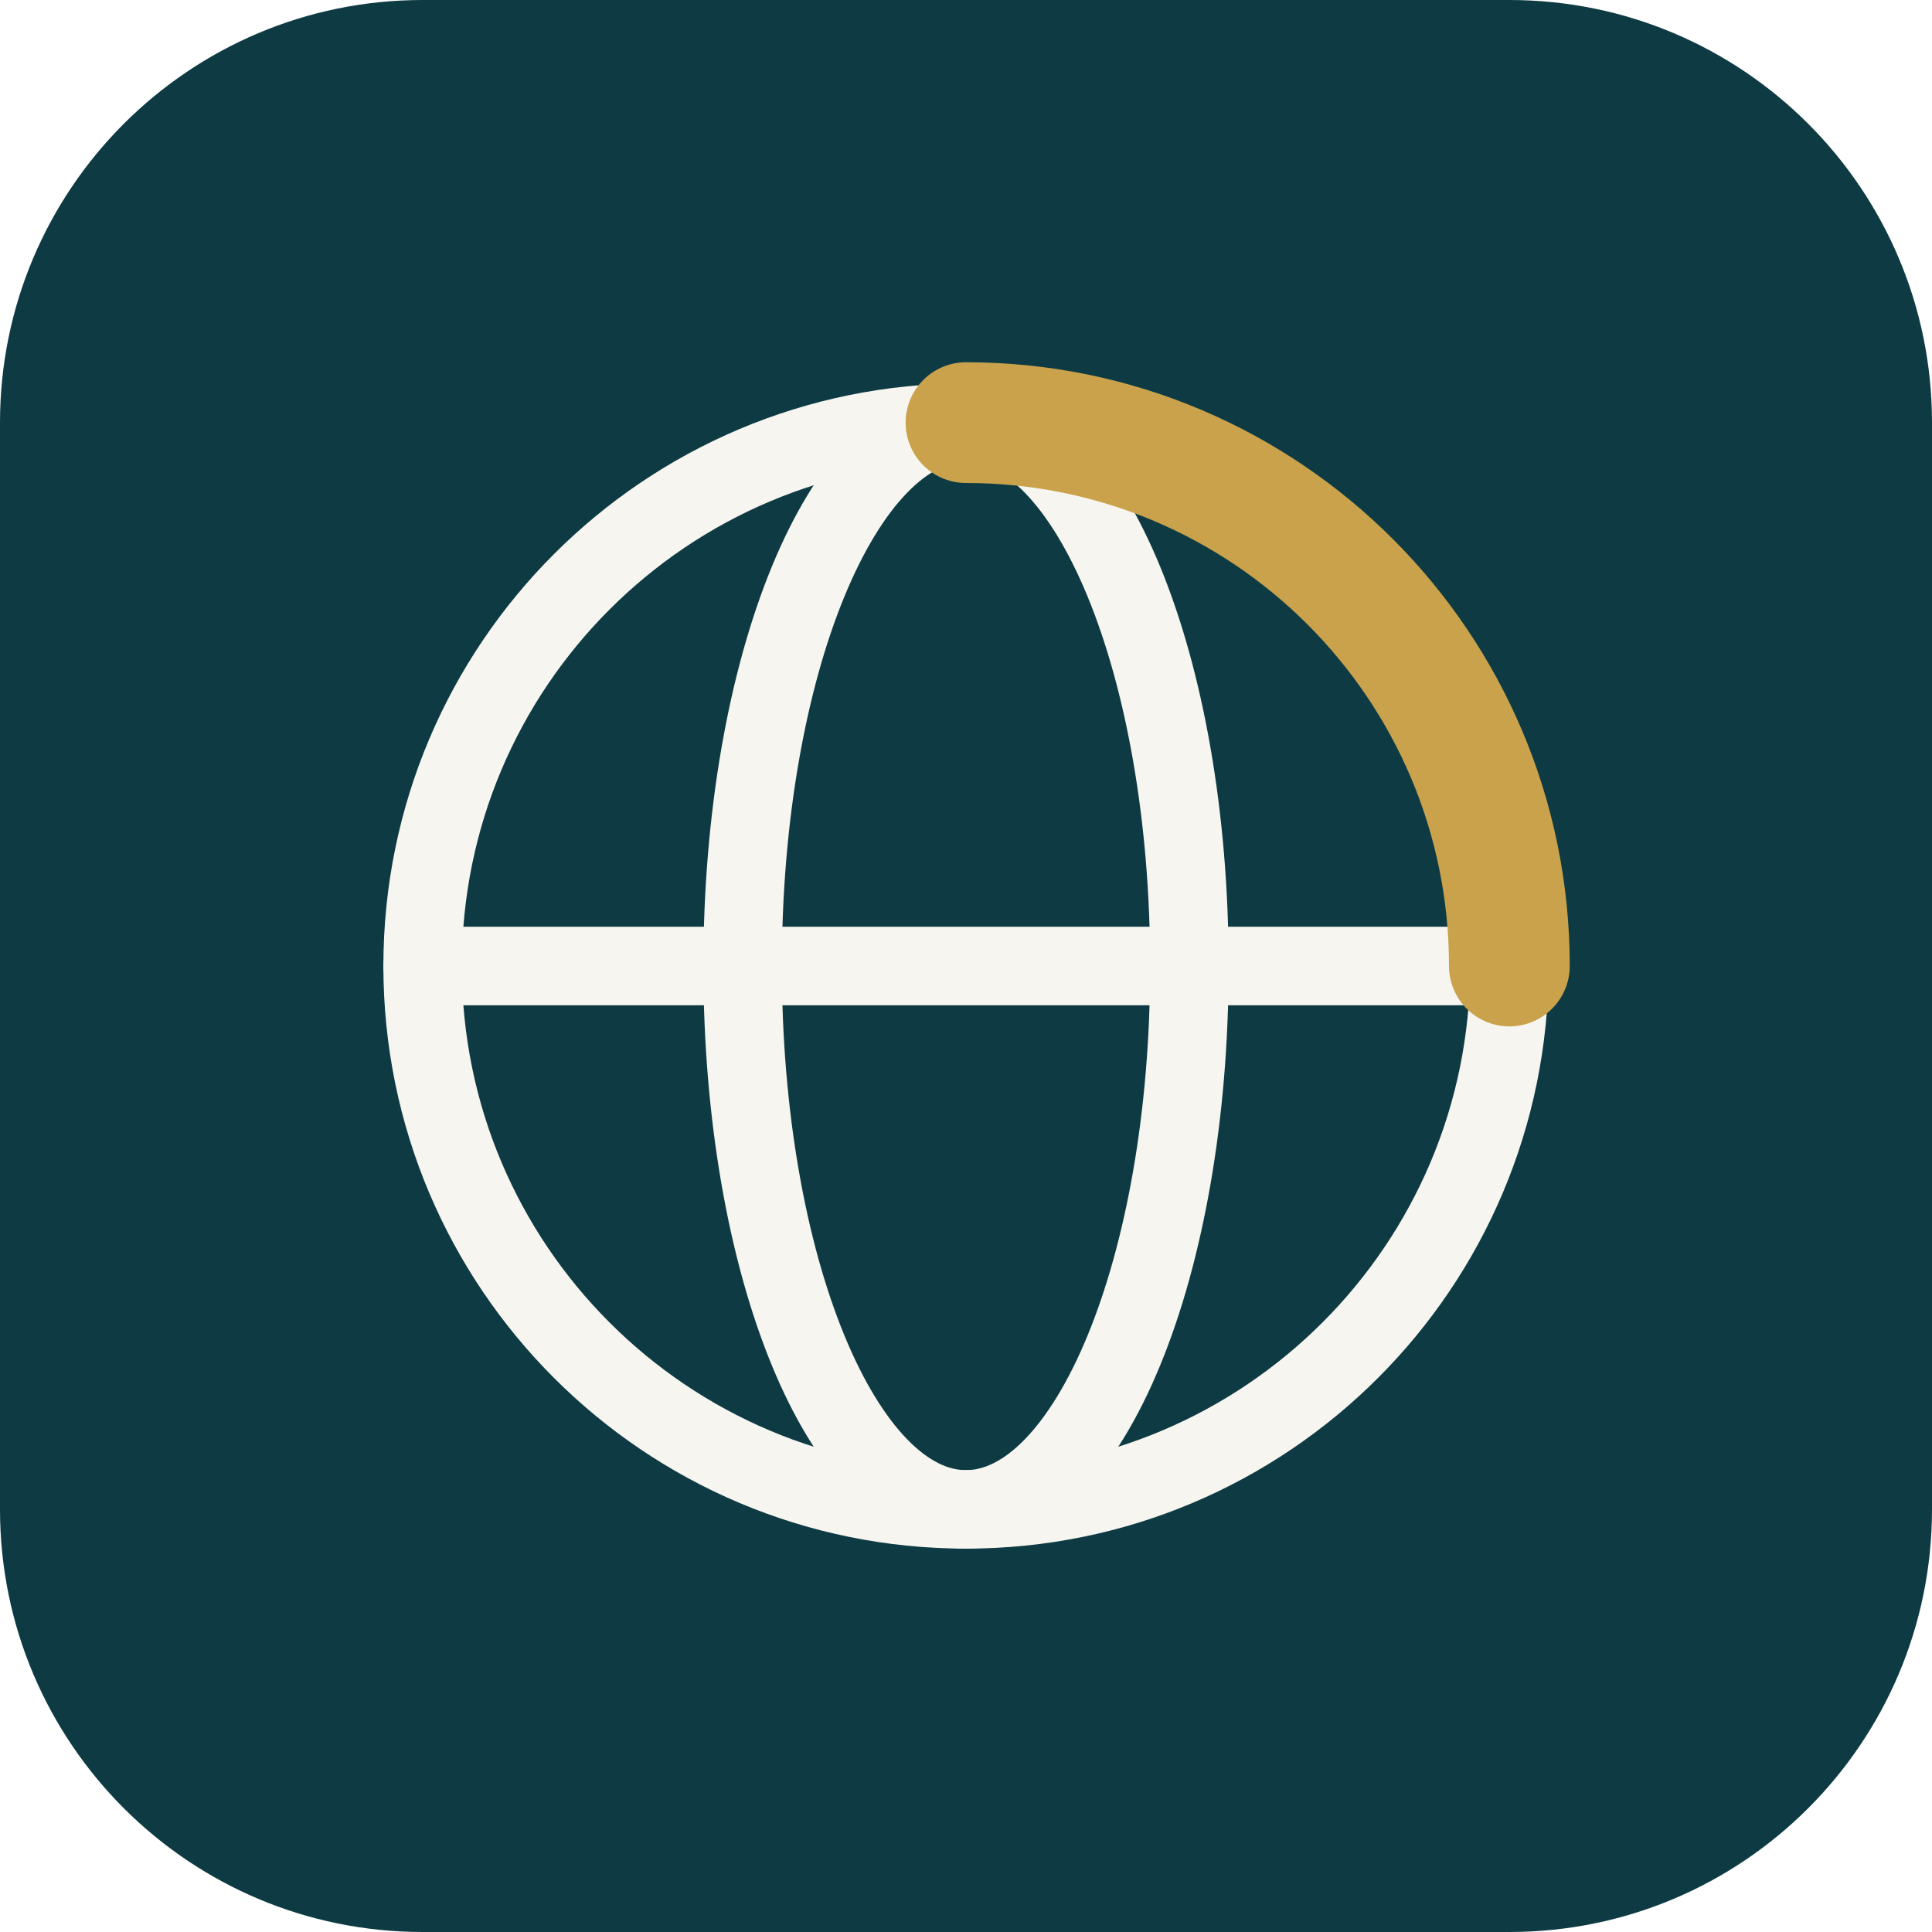
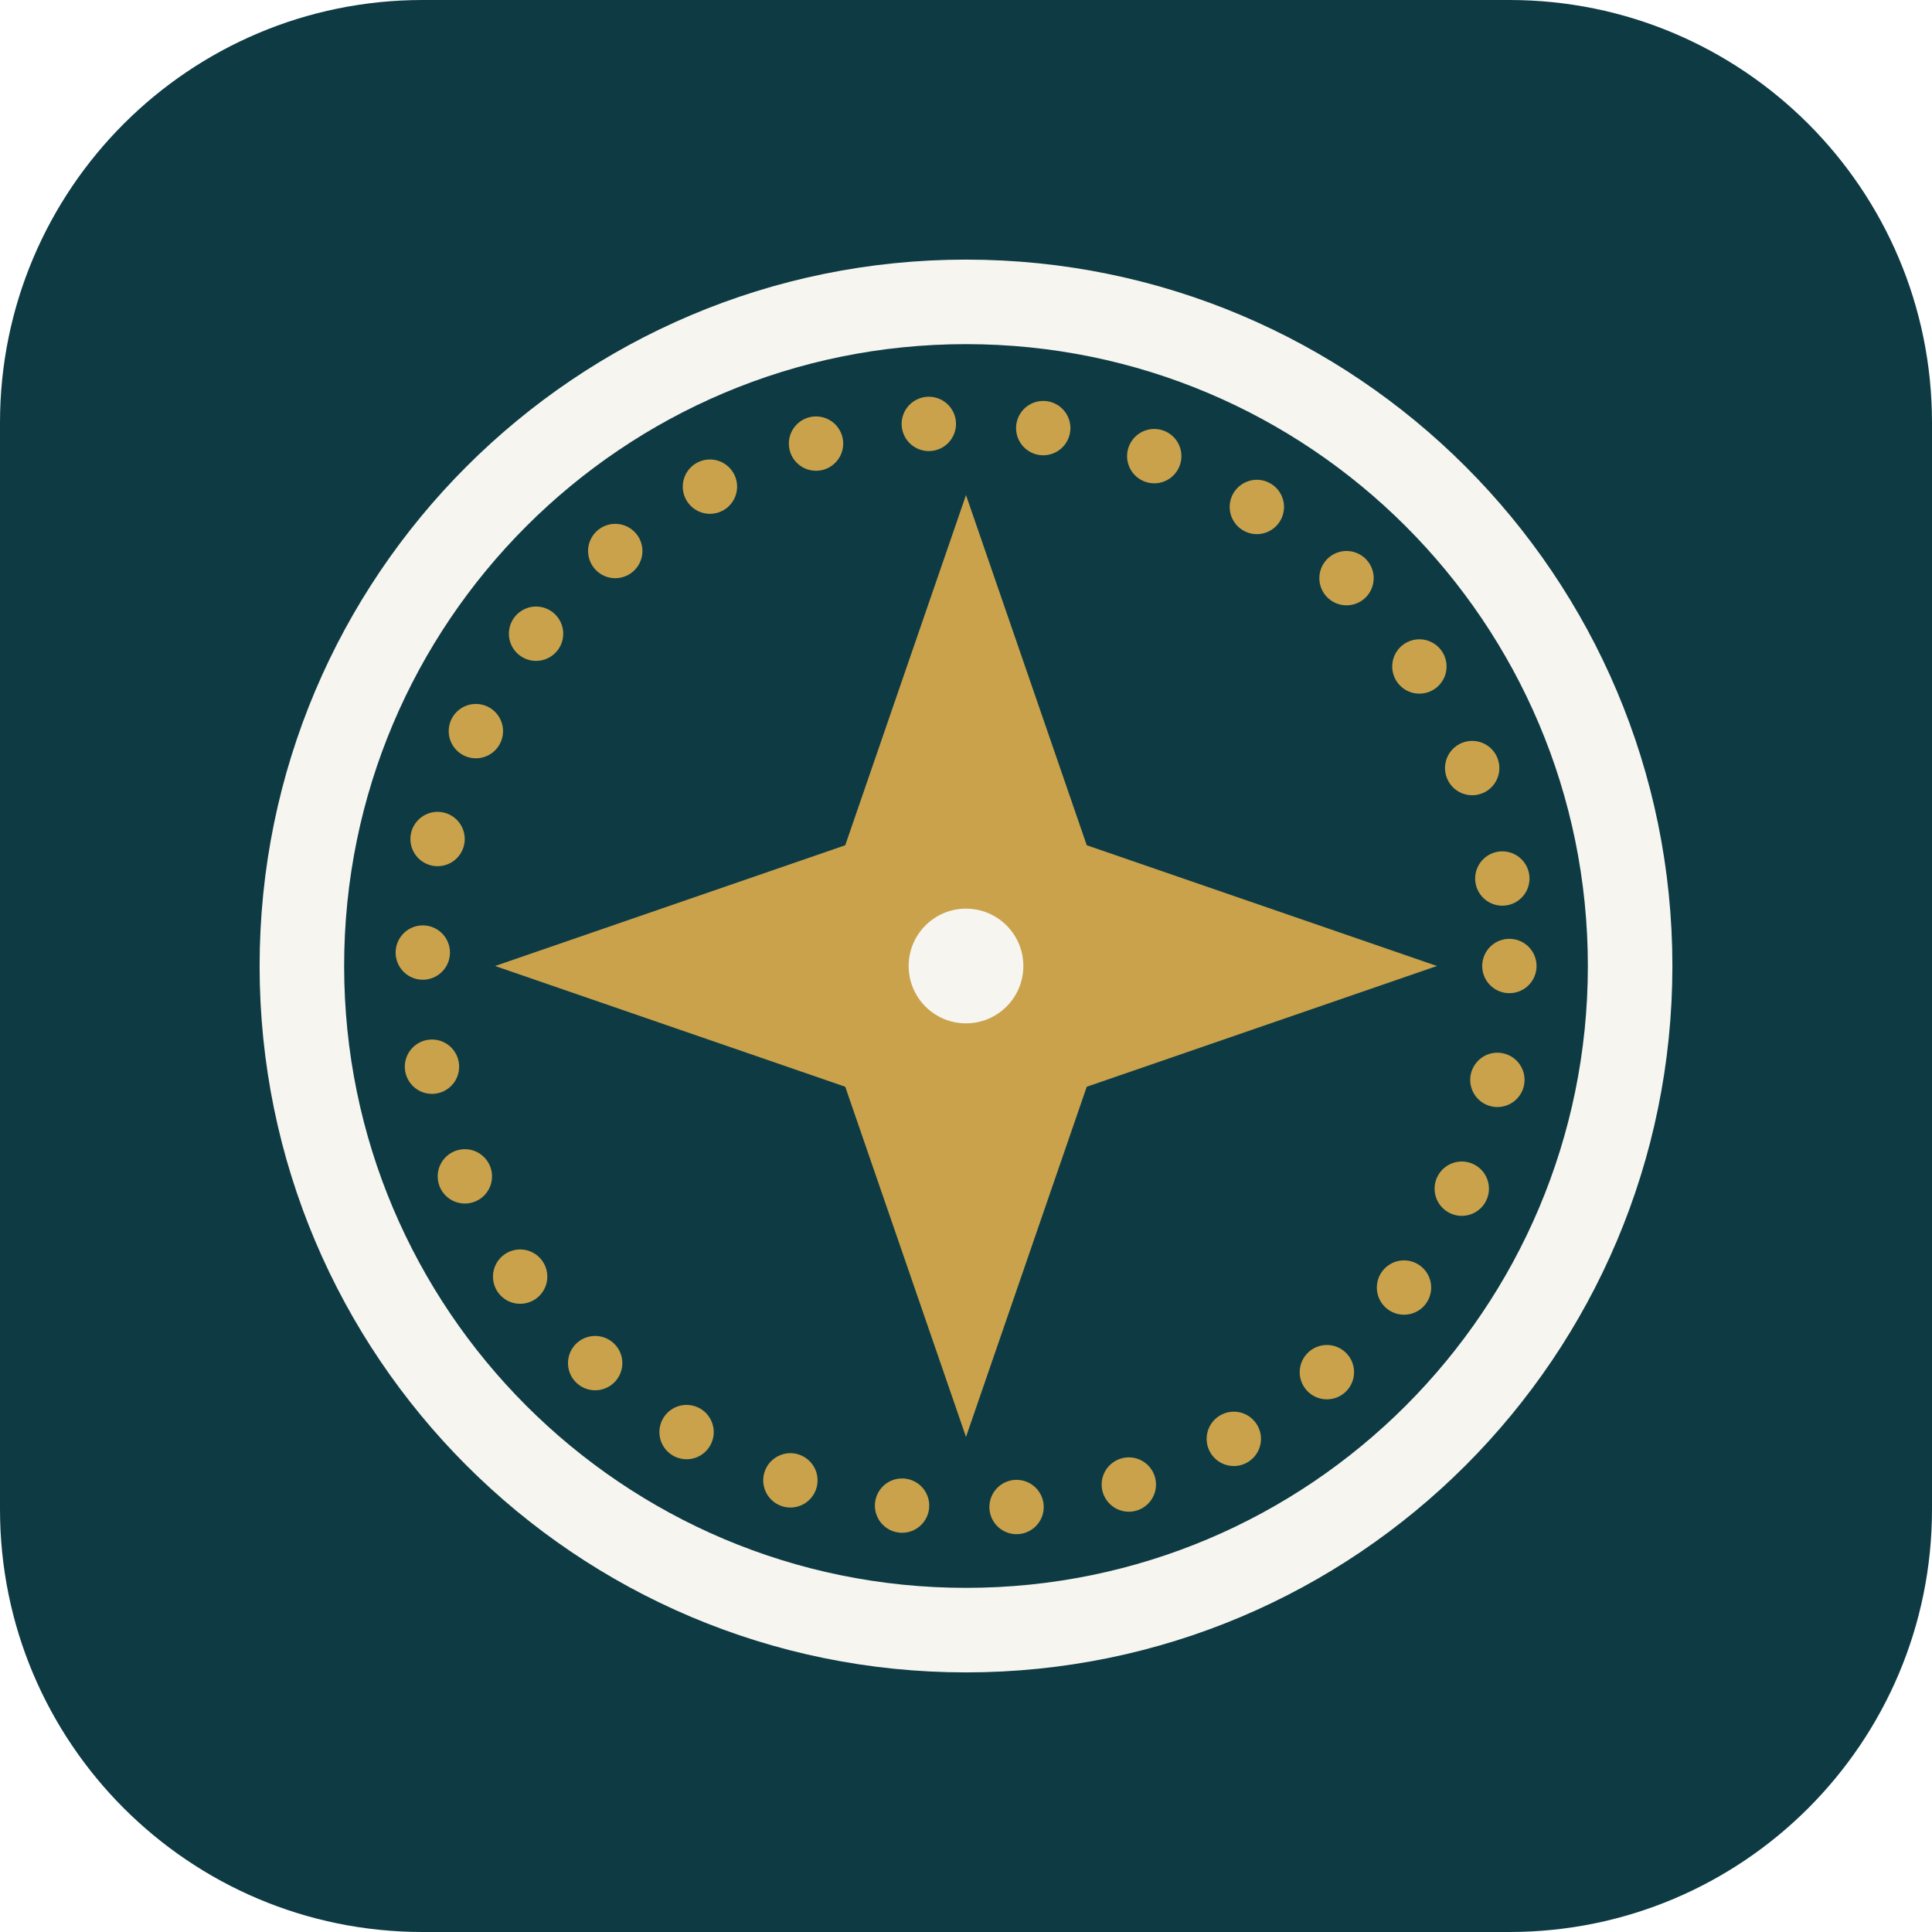
<svg xmlns="http://www.w3.org/2000/svg" viewBox="0 0 32 32" role="img" aria-label="Polaris">
  <rect width="32" height="32" rx="7" fill="#0E3B43" />
-   <g fill="none" stroke="#F7F5F0" stroke-width="1.3" stroke-linecap="round">
-     <circle cx="16" cy="16" r="9" />
-     <ellipse cx="16" cy="16" rx="3.7" ry="9" />
-     <line x1="7" y1="16" x2="25" y2="16" />
-   </g>
-   <path d="M16 7 A9 9 0 0 1 25 16" fill="none" stroke="#C9A24B" stroke-width="2" stroke-linecap="round" />
+   <circle cx="16" cy="16" r="11" fill="none" stroke="#F7F5F0" stroke-width="1.4" />
+   <circle cx="16" cy="16" r="9" fill="none" stroke="#C9A24B" stroke-width="0.9" stroke-linecap="round" stroke-dasharray="0 1.9" />
+   <path d="M16 8.2 L18 14 L23.8 16 L18 18 L16 23.8 L14 18 L8.2 16 L14 14 Z" fill="#C9A24B" />
+   <circle cx="16" cy="16" r="0.95" fill="#F7F5F0" />
</svg>
